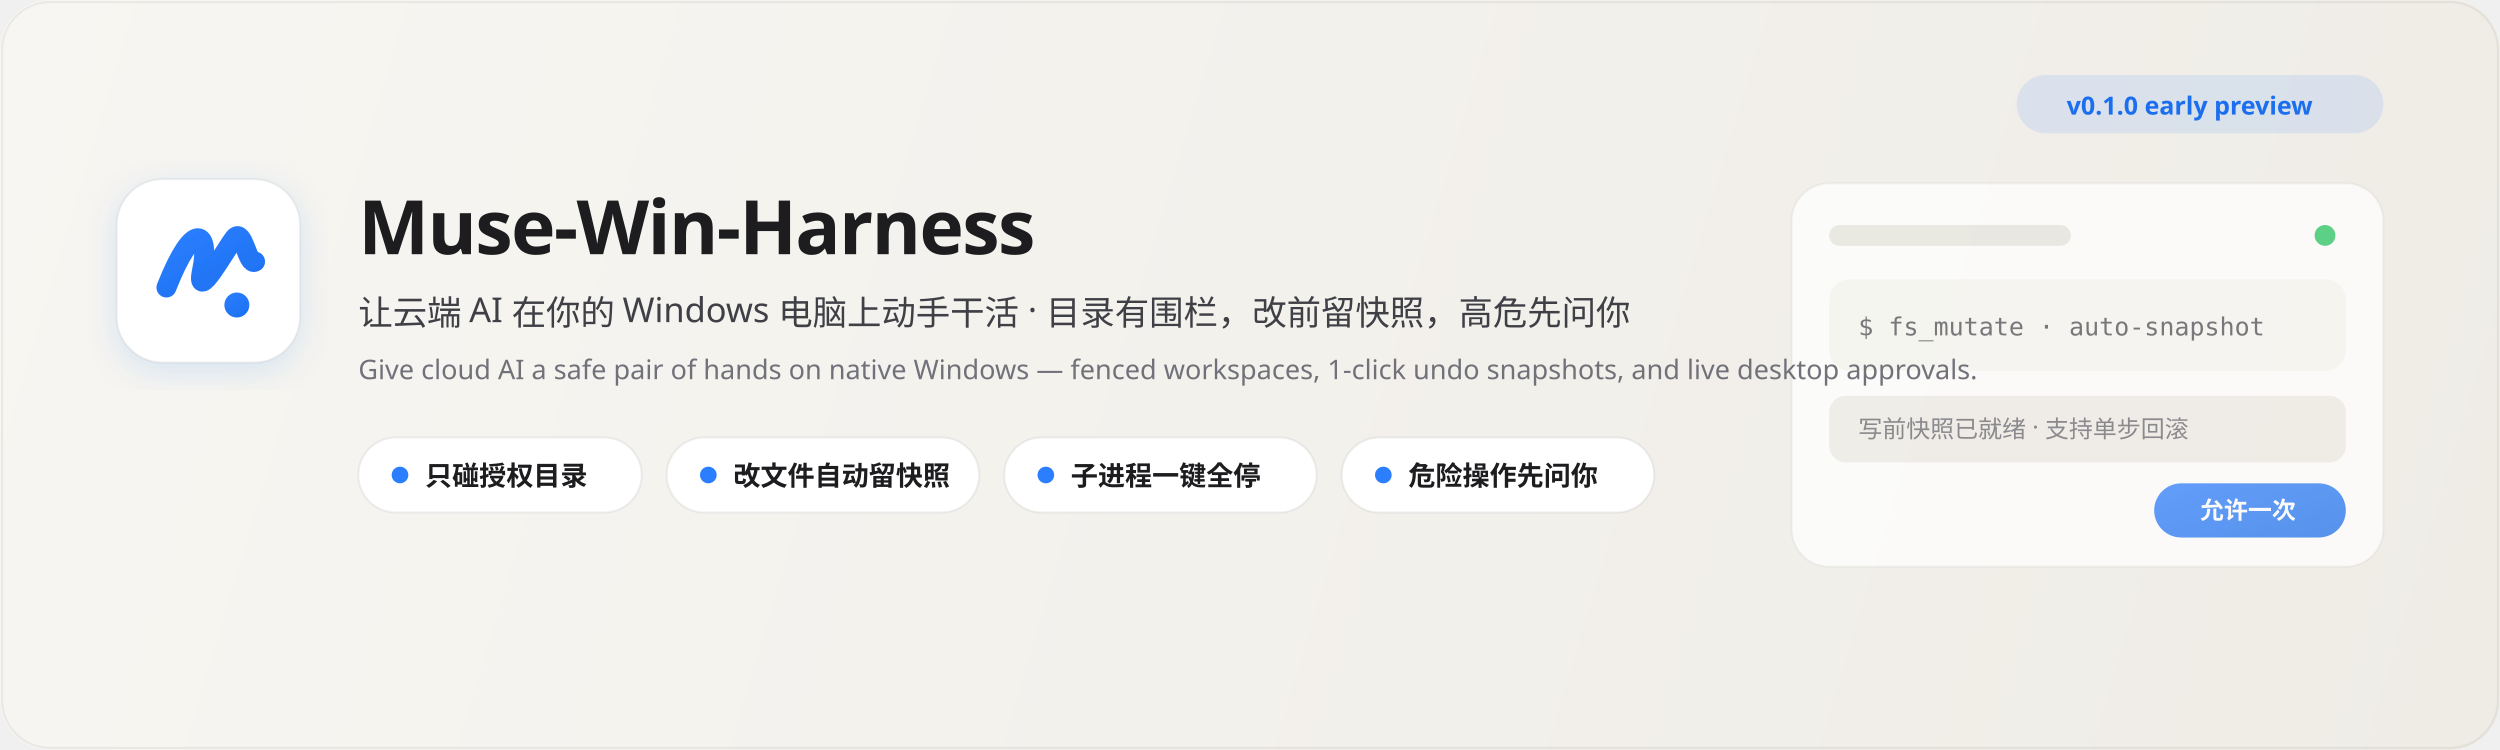
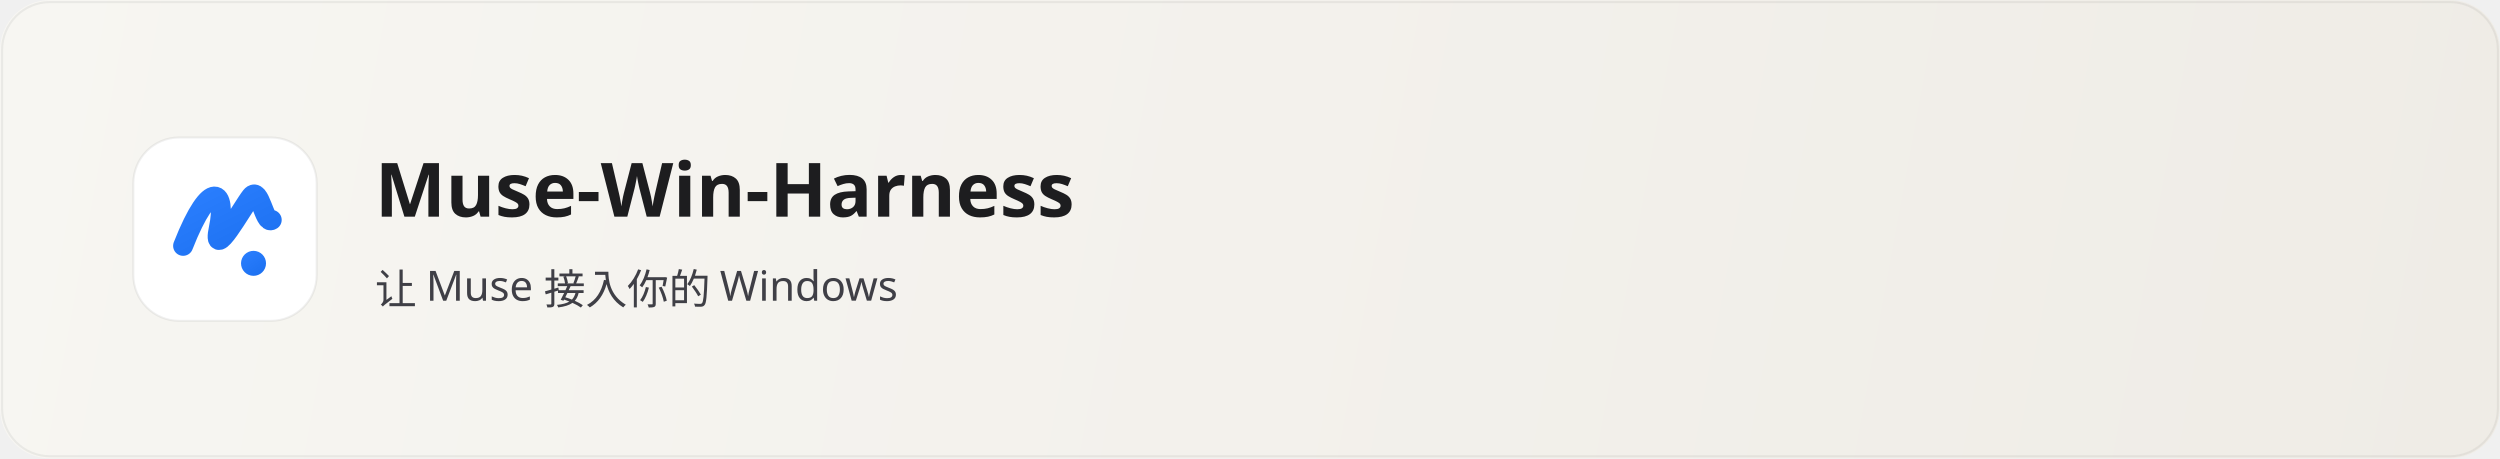
- <svg xmlns="http://www.w3.org/2000/svg" width="1200" height="360" viewBox="0 0 1200 360" fill="none">
+ <svg xmlns="http://www.w3.org/2000/svg" width="1200" height="220" viewBox="0 0 1200 220" fill="none">
  <defs>
-     <linearGradient id="coverBg" x1="0" y1="0" x2="1200" y2="360" gradientUnits="userSpaceOnUse">
+     <linearGradient id="coverBg" x1="0" y1="0" x2="1200" y2="220" gradientUnits="userSpaceOnUse">
      <stop offset="0%" stop-color="#F7F6F2" />
      <stop offset="100%" stop-color="#EFECE6" />
    </linearGradient>
    <linearGradient id="coverBlue" x1="0" y1="0" x2="1" y2="1">
      <stop offset="0%" stop-color="#2B7FFF" />
      <stop offset="100%" stop-color="#1B6FEF" />
    </linearGradient>
-     <filter id="logoShadow" x="-15%" y="-15%" width="130%" height="130%">
-       <feDropShadow dx="0" dy="4" stdDeviation="8" flood-color="#1B6FEF" flood-opacity="0.14" />
-     </filter>
  </defs>
-   <rect width="1200" height="360" rx="24" fill="url(#coverBg)" />
-   <rect x="1" y="1" width="1198" height="358" rx="23" stroke="#1D1D1F" stroke-opacity="0.06" />
-   <g opacity="0.72" transform="translate(860, 88)">
-     <rect x="0" y="0" width="284" height="184" rx="18" fill="#FFFFFF" stroke="#1D1D1F" stroke-opacity="0.06" />
-     <rect x="18" y="20" width="116" height="10" rx="5" fill="#E6E4DE" />
-     <circle cx="256" cy="25" r="5" fill="#22C55E" />
-     <rect x="18" y="46" width="248" height="44" rx="10" fill="#F7F6F2" />
-     <text x="32" y="73" fill="#4A4A4F" font-family="Consolas, ui-monospace, monospace" font-size="12">$ fs_mutate · auto-snapshot</text>
-     <rect x="18" y="102" width="248" height="32" rx="8" fill="#EFECE6" />
-     <text x="32" y="122" fill="#63636A" font-family="Segoe UI, system-ui, sans-serif" font-size="11.5">写前快照已就绪 · 支持单步回滚</text>
-     <rect x="174" y="144" width="92" height="26" rx="13" fill="url(#coverBlue)" />
-     <text x="196" y="161" fill="#FFFFFF" font-family="Segoe UI, system-ui, sans-serif" font-size="11.5" font-weight="600">允许一次</text>
-   </g>
-   <g transform="translate(56, 86)" filter="url(#logoShadow)">
+   <rect width="1200" height="220" rx="24" fill="url(#coverBg)" />
+   <rect x="1" y="1" width="1198" height="218" rx="23" stroke="#1D1D1F" stroke-opacity="0.06" />
+   <g transform="translate(64, 66)">
    <rect width="88" height="88" rx="22" fill="#FFFFFF" stroke="#000000" stroke-opacity="0.06" />
    <g transform="translate(8,8) scale(0.3)">
      <g transform="rotate(12 120 120)">
        <path d="M 60 160 C 80 40, 110 60, 110 120 C 110 180, 140 80, 150 60 C 160 40, 180 100, 190 90" fill="none" stroke="url(#coverBlue)" stroke-width="32" stroke-linecap="round" stroke-linejoin="round" />
        <circle cx="176" cy="164" r="20" fill="url(#coverBlue)" />
      </g>
    </g>
  </g>
-   <text x="172" y="122" fill="#1D1D1F" font-family="Segoe UI, system-ui, sans-serif" font-size="36" font-weight="700" letter-spacing="-0.02em">Muse-Win-Harness</text>
-   <text x="172" y="156" fill="#3F3F46" font-family="Segoe UI, system-ui, sans-serif" font-size="16.5" font-weight="500">让云端 AI 在你的 Windows 电脑上动手干活 · 目录有围栏，改前留快照，高危先问你</text>
-   <text x="172" y="182" fill="#71717A" font-family="Segoe UI, system-ui, sans-serif" font-size="13">Give cloud AI a safe pair of hands on native Windows — fenced workspaces, 1-click undo snapshots, and live desktop approvals.</text>
-   <g font-family="Segoe UI, system-ui, sans-serif" font-size="13" font-weight="600">
-     <rect x="172" y="210" width="136" height="36" rx="18" fill="#FFFFFF" stroke="#000000" stroke-opacity="0.06" />
-     <circle cx="192" cy="228" r="4" fill="#2B7FFF" />
-     <text x="204" y="233" fill="#1D1D1F">只碰授权目录</text>
-     <rect x="320" y="210" width="150" height="36" rx="18" fill="#FFFFFF" stroke="#000000" stroke-opacity="0.06" />
-     <circle cx="340" cy="228" r="4" fill="#2B7FFF" />
-     <text x="352" y="233" fill="#1D1D1F">改文件自动留快照</text>
-     <rect x="482" y="210" width="150" height="36" rx="18" fill="#FFFFFF" stroke="#000000" stroke-opacity="0.06" />
-     <circle cx="502" cy="228" r="4" fill="#2B7FFF" />
-     <text x="514" y="233" fill="#1D1D1F">子进程一键全停</text>
-     <rect x="644" y="210" width="150" height="36" rx="18" fill="#FFFFFF" stroke="#000000" stroke-opacity="0.06" />
-     <circle cx="664" cy="228" r="4" fill="#2B7FFF" />
-     <text x="676" y="233" fill="#1D1D1F">危险操作先问你</text>
-   </g>
-   <rect x="968" y="36" width="176" height="28" rx="14" fill="#2B7FFF" fill-opacity="0.12" />
-   <text x="992" y="55" fill="#1B6FEF" font-family="Segoe UI, system-ui, sans-serif" font-size="12" font-weight="600">v0.1.0 early preview</text>
+   <text x="180" y="104" fill="#1D1D1F" font-family="Segoe UI, system-ui, sans-serif" font-size="36" font-weight="700">Muse-Win-Harness</text>
+   <text x="180" y="146" fill="#3F3F46" font-family="Segoe UI, system-ui, sans-serif" font-size="20">让 Muse 接入你的 Windows</text>
</svg>
